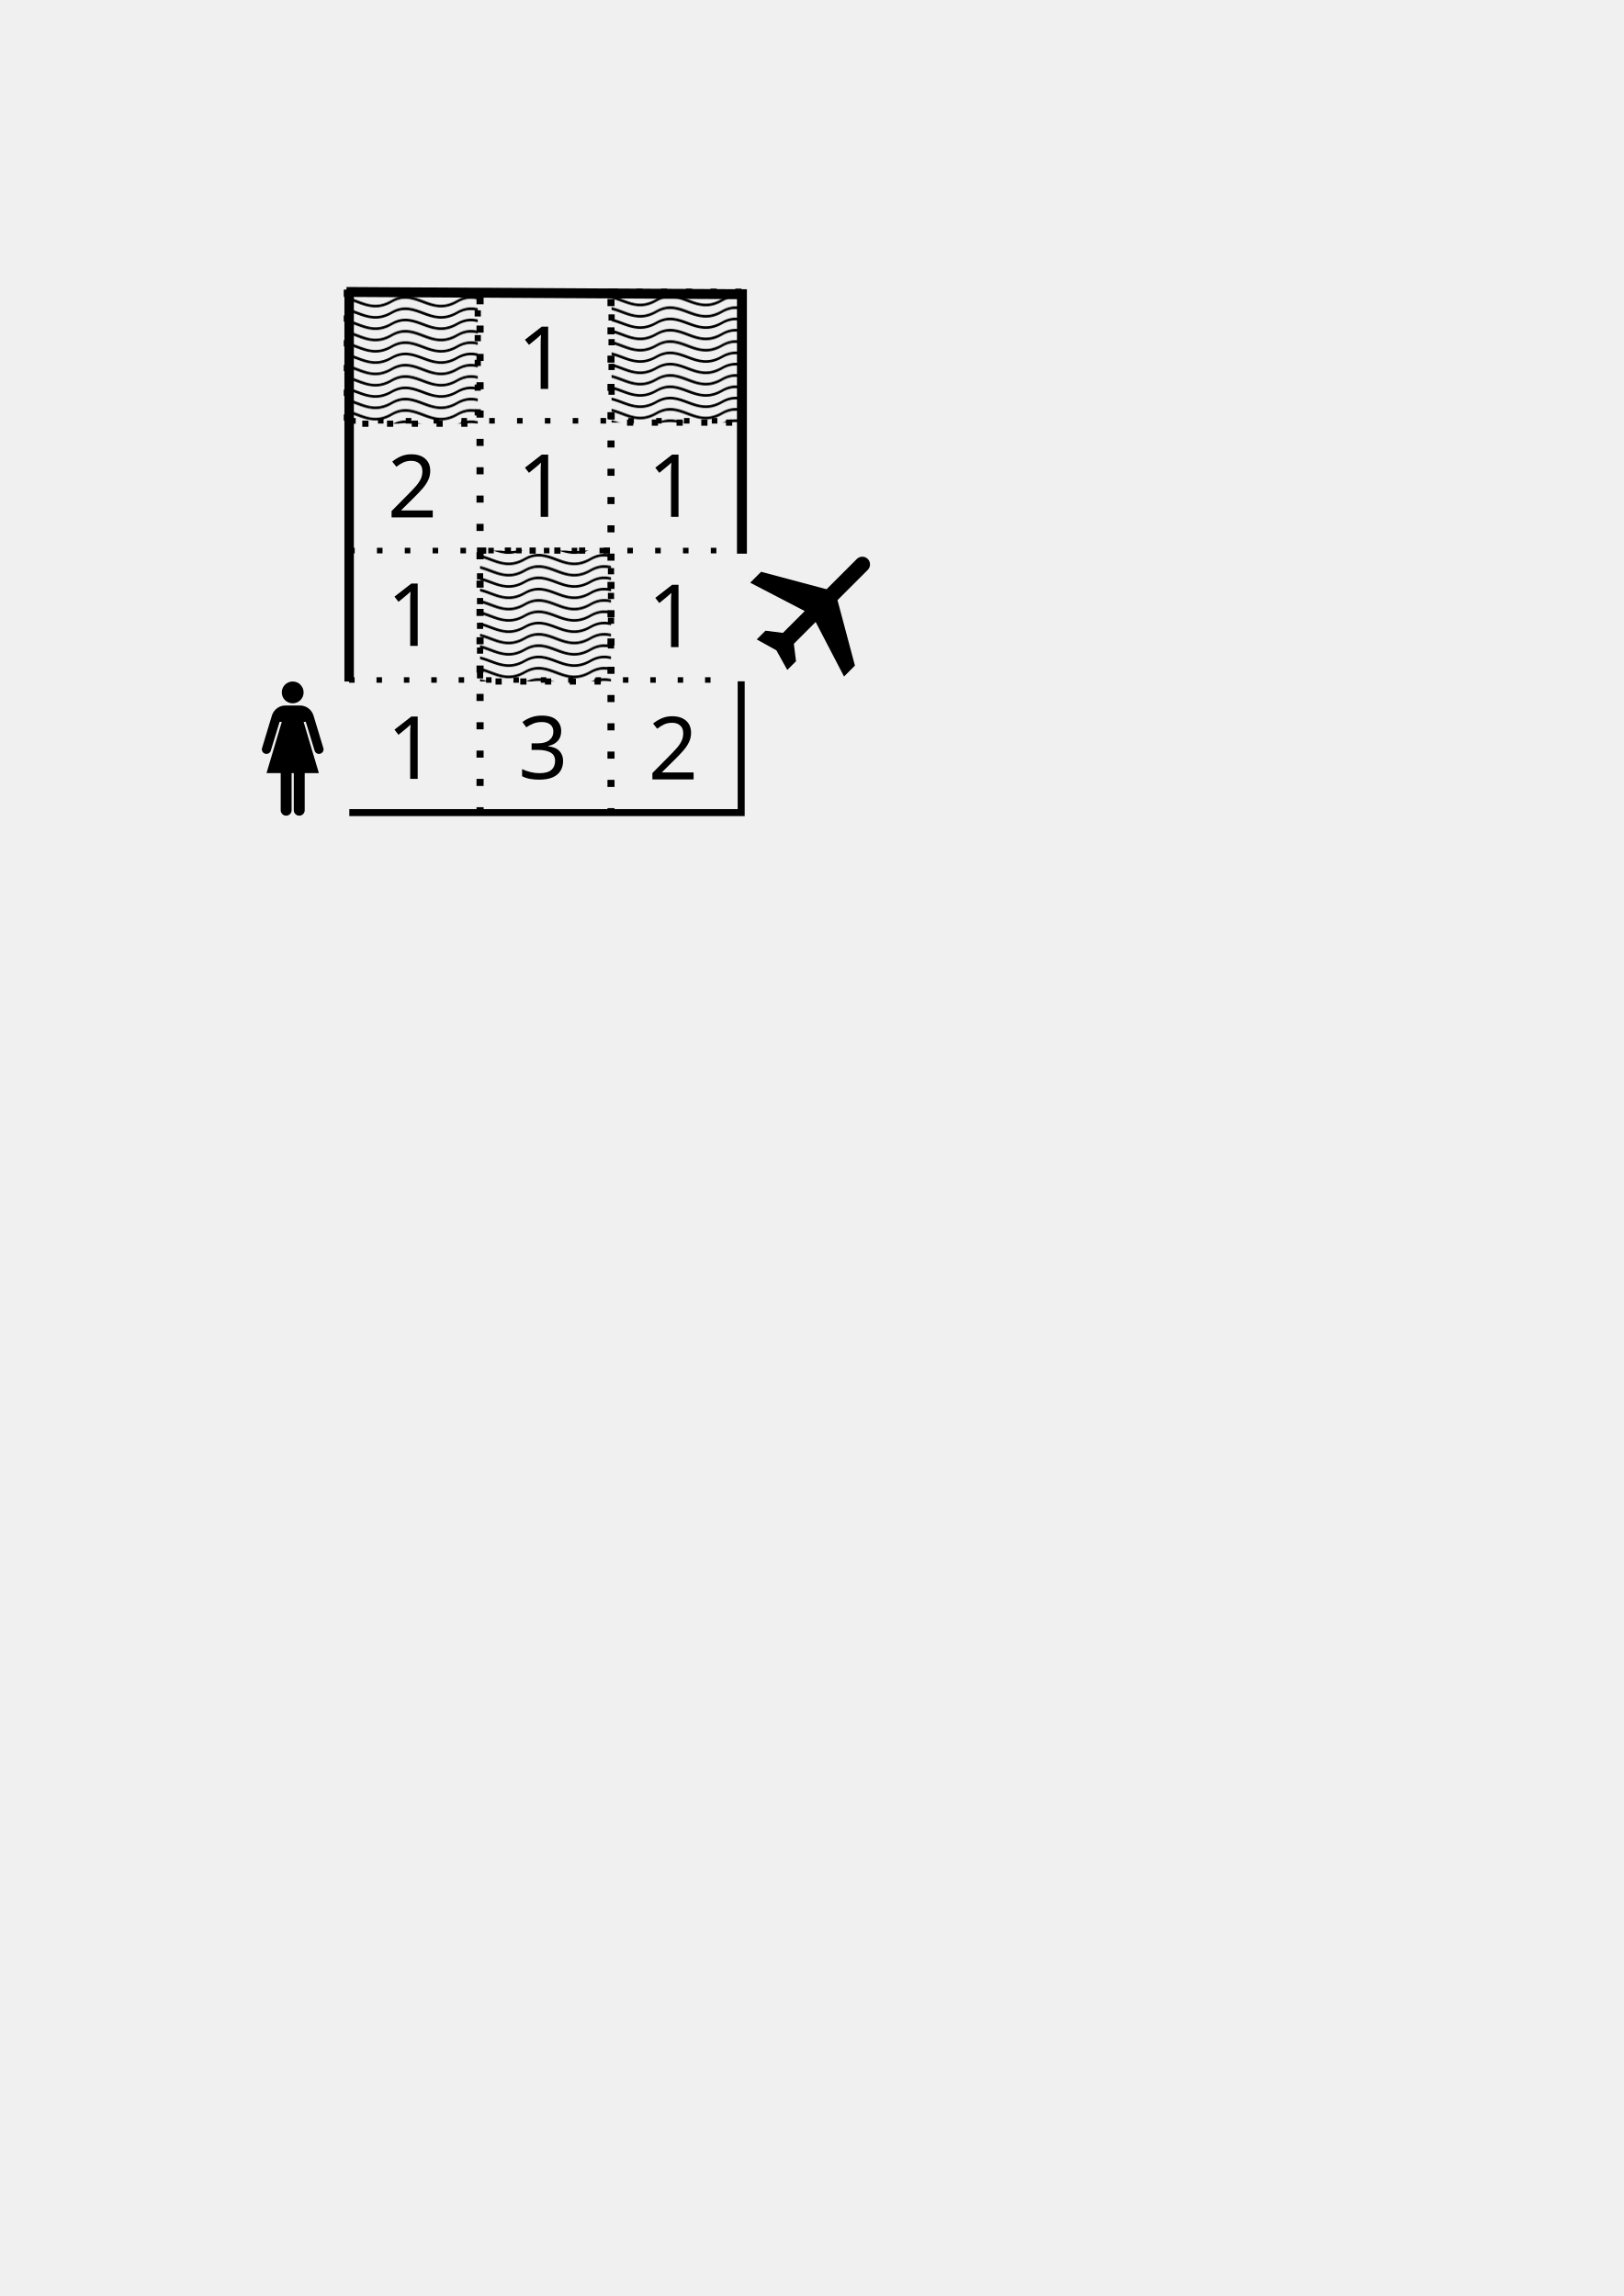
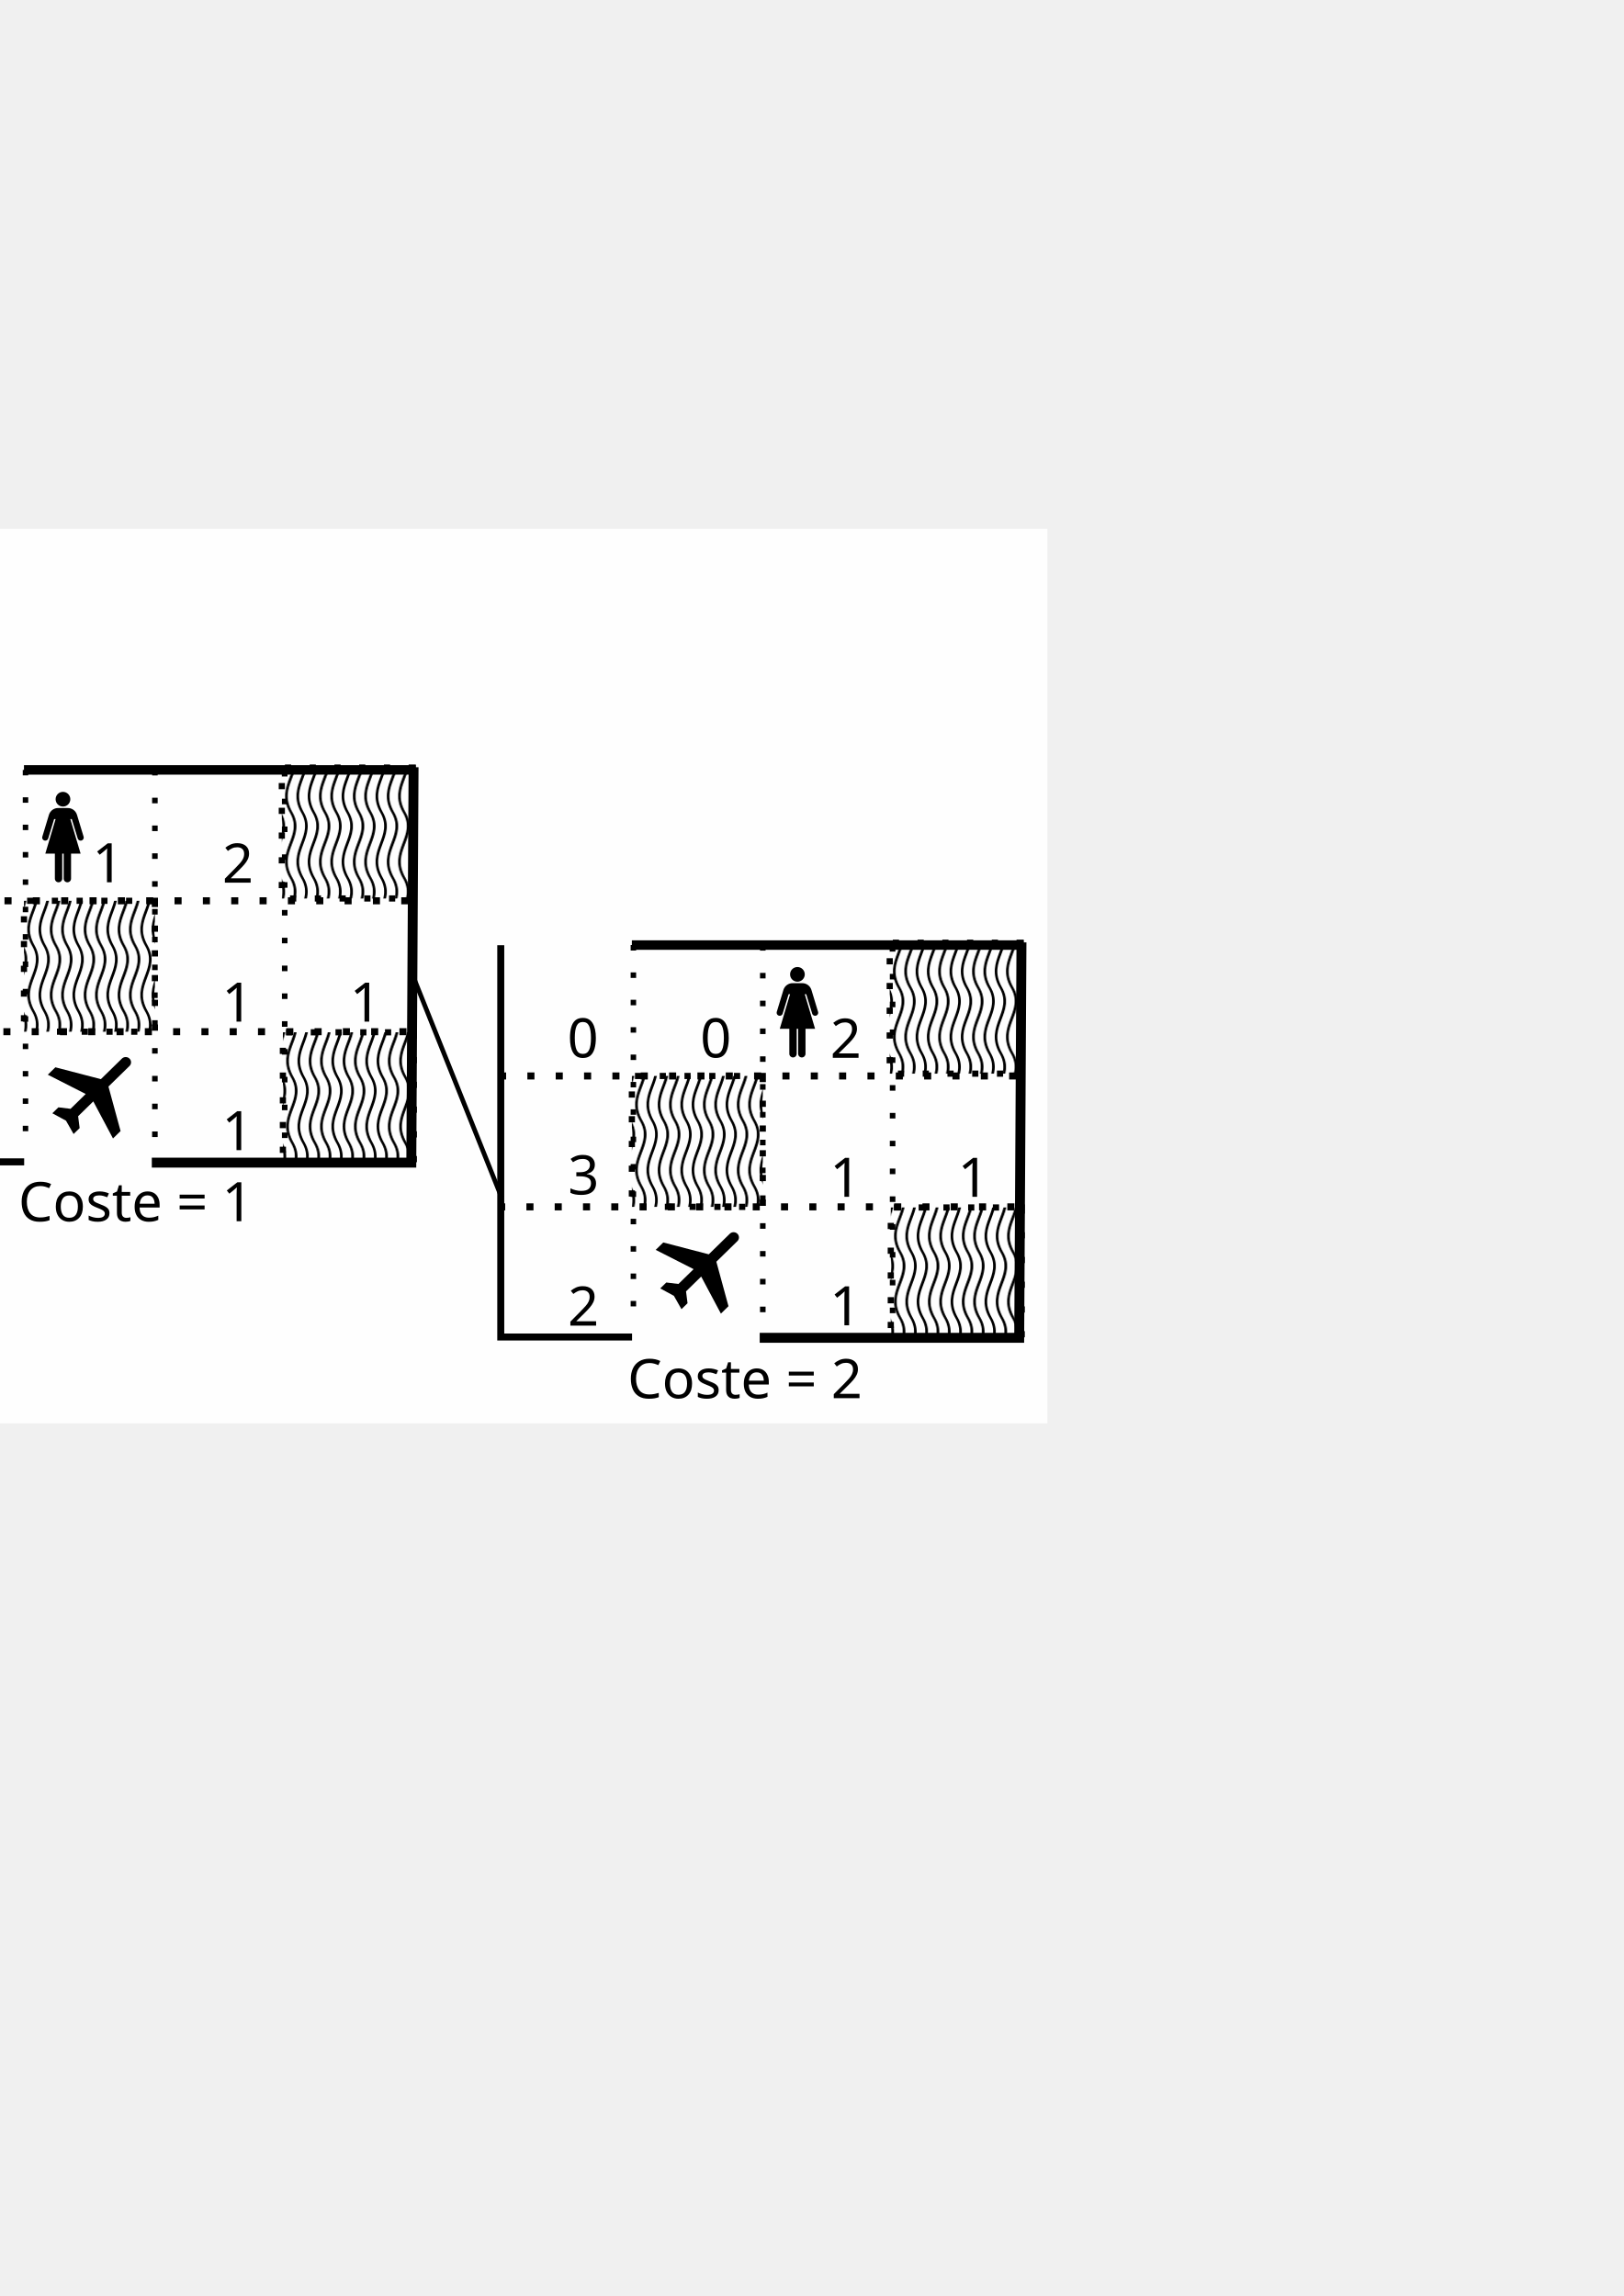
<svg xmlns="http://www.w3.org/2000/svg" xmlns:xlink="http://www.w3.org/1999/xlink" width="210mm" height="297mm" viewBox="0 0 744.094 1052.362" id="svg6262" version="1.1">
  <defs id="defs6264">
-     <pattern id="Wavy" height="5.181" width="30.066" patternUnits="userSpaceOnUse">
-       <path id="path8175" d="M 7.597,0.061 C 5.079,-0.187 2.656,0.302 -0.01,1.788 L -0.01,3.061 C 2.773,1.431 5.173,1.052 7.472,1.280 C 9.770,1.508 11.969,2.361 14.253,3.218 C 18.820,4.931 23.804,6.676 30.066,3.061 L 30.062,1.788 C 23.622,5.497 19.246,3.770 14.691,2.061 C 12.413,1.207 10.115,0.311 7.597,0.061 z " style="fill:black;stroke:none;" />
-     </pattern>
    <symbol id="ToiletsWomen">
      <g style="stroke:none" id="g8920">
        <circle cx="36" cy="10" r="5" id="circle8922" />
        <path d="m 35.5,64 a 2.5,2.5 0 0 1 -5,0 l 0,-17 -6.5,0 7,-23.5 -1,0 -4.1,13.4 a 2.1,2.1 0 0 1 -4,-1.2 L 26.5,20.5 A 6.5,6.5 0 0 1 33,16 l 6,0 a 6.5,6.5 0 0 1 6.5,4.5 l 4.6,15.2 a 2.1,2.1 0 0 1 -4,1.2 L 42,23.5 l -1,0 7,23.5 -6.5,0 0,17 a 2.5,2.5 0 0 1 -5,0 l 0,-17 -1,0 z" id="path8924" />
      </g>
    </symbol>
    <symbol id="DepartingFlights">
      <g style="stroke:none" id="g9622">
        <path d="M 56,11 42,25 12,17 7,22 32,35 22,45 l -8,-1 -4,4 9,5 5,9 4,-4 -1,-8 10,-10 13,25 5,-5 -8,-30 14,-14 a 3.54,3.54 0 0 0 -5,-5 z" id="path9624" />
      </g>
    </symbol>
-     <pattern patternTransform="translate(-61.05684,-118.1642)" id="pattern14888" xlink:href="#Wavy-5" />
-     <pattern id="Wavy-5" height="5.181" width="30.066" patternUnits="userSpaceOnUse">
-       <path id="path8175-7" d="M 7.597,0.061 C 5.079,-0.187 2.656,0.302 -0.01,1.788 L -0.01,3.061 C 2.773,1.431 5.173,1.052 7.472,1.280 C 9.770,1.508 11.969,2.361 14.253,3.218 C 18.820,4.931 23.804,6.676 30.066,3.061 L 30.062,1.788 C 23.622,5.497 19.246,3.770 14.691,2.061 C 12.413,1.207 10.115,0.311 7.597,0.061 z " style="fill:black;stroke:none;" />
+     <pattern xlink:href="#Wavy-8" id="pattern4953-9" patternTransform="translate(-85.23109,-592.0037)" />
+     <pattern id="Wavy-8" height="5.181" width="30.066" patternUnits="userSpaceOnUse">
+       <path id="path8175-0" d="M 7.597,0.061 C 5.079,-0.187 2.656,0.302 -0.01,1.788 L -0.01,3.061 C 2.773,1.431 5.173,1.052 7.472,1.280 C 9.770,1.508 11.969,2.361 14.253,3.218 C 18.820,4.931 23.804,6.676 30.066,3.061 L 30.062,1.788 C 23.622,5.497 19.246,3.770 14.691,2.061 C 12.413,1.207 10.115,0.311 7.597,0.061 z " style="fill:black;stroke:none;" />
    </pattern>
-     <pattern patternTransform="translate(60.27368,-118.6568)" id="pattern14913" xlink:href="#Wavy-0" />
-     <pattern id="Wavy-0" height="5.181" width="30.066" patternUnits="userSpaceOnUse">
-       <path id="path8175-4" d="M 7.597,0.061 C 5.079,-0.187 2.656,0.302 -0.01,1.788 L -0.01,3.061 C 2.773,1.431 5.173,1.052 7.472,1.280 C 9.770,1.508 11.969,2.361 14.253,3.218 C 18.820,4.931 23.804,6.676 30.066,3.061 L 30.062,1.788 C 23.622,5.497 19.246,3.770 14.691,2.061 C 12.413,1.207 10.115,0.311 7.597,0.061 z " style="fill:black;stroke:none;" />
+     <pattern patternTransform="translate(-146.2879,-710.1679)" id="pattern14888-2" xlink:href="#Wavy-5-7" />
+     <pattern id="Wavy-5-7" height="5.181" width="30.066" patternUnits="userSpaceOnUse">
+       <path id="path8175-7-9" d="M 7.597,0.061 C 5.079,-0.187 2.656,0.302 -0.01,1.788 L -0.01,3.061 C 2.773,1.431 5.173,1.052 7.472,1.280 C 9.770,1.508 11.969,2.361 14.253,3.218 C 18.820,4.931 23.804,6.676 30.066,3.061 L 30.062,1.788 C 23.622,5.497 19.246,3.770 14.691,2.061 C 12.413,1.207 10.115,0.311 7.597,0.061 z " style="fill:black;stroke:none;" />
+     </pattern>
+     <pattern patternTransform="translate(-24.95741,-710.6605)" id="pattern14913-5" xlink:href="#Wavy-0-6" />
+     <pattern id="Wavy-0-6" height="5.181" width="30.066" patternUnits="userSpaceOnUse">
+       <path id="path8175-4-0" d="M 7.597,0.061 C 5.079,-0.187 2.656,0.302 -0.01,1.788 L -0.01,3.061 C 2.773,1.431 5.173,1.052 7.472,1.280 C 9.770,1.508 11.969,2.361 14.253,3.218 C 18.820,4.931 23.804,6.676 30.066,3.061 L 30.062,1.788 C 23.622,5.497 19.246,3.770 14.691,2.061 C 12.413,1.207 10.115,0.311 7.597,0.061 z " style="fill:black;stroke:none;" />
+     </pattern>
+     <pattern xlink:href="#Wavy-4" id="pattern4953-98" patternTransform="translate(192.8784,-323.3469)" />
+     <pattern id="Wavy-4" height="5.181" width="30.066" patternUnits="userSpaceOnUse">
+       <path id="path8175-2" d="M 7.597,0.061 C 5.079,-0.187 2.656,0.302 -0.01,1.788 L -0.01,3.061 C 2.773,1.431 5.173,1.052 7.472,1.280 C 9.770,1.508 11.969,2.361 14.253,3.218 C 18.820,4.931 23.804,6.676 30.066,3.061 L 30.062,1.788 C 23.622,5.497 19.246,3.770 14.691,2.061 C 12.413,1.207 10.115,0.311 7.597,0.061 z " style="fill:black;stroke:none;" />
+     </pattern>
+     <pattern patternTransform="translate(131.8215,-441.5111)" id="pattern14888-3" xlink:href="#Wavy-5-73" />
+     <pattern id="Wavy-5-73" height="5.181" width="30.066" patternUnits="userSpaceOnUse">
+       <path id="path8175-7-8" d="M 7.597,0.061 C 5.079,-0.187 2.656,0.302 -0.01,1.788 L -0.01,3.061 C 2.773,1.431 5.173,1.052 7.472,1.280 C 9.770,1.508 11.969,2.361 14.253,3.218 C 18.820,4.931 23.804,6.676 30.066,3.061 L 30.062,1.788 C 23.622,5.497 19.246,3.770 14.691,2.061 C 12.413,1.207 10.115,0.311 7.597,0.061 z " style="fill:black;stroke:none;" />
+     </pattern>
+     <pattern patternTransform="translate(253.152,-442.0037)" id="pattern14913-6" xlink:href="#Wavy-0-3" />
+     <pattern id="Wavy-0-3" height="5.181" width="30.066" patternUnits="userSpaceOnUse">
+       <path id="path8175-4-56" d="M 7.597,0.061 C 5.079,-0.187 2.656,0.302 -0.01,1.788 L -0.01,3.061 C 2.773,1.431 5.173,1.052 7.472,1.280 C 9.770,1.508 11.969,2.361 14.253,3.218 C 18.820,4.931 23.804,6.676 30.066,3.061 L 30.062,1.788 C 23.622,5.497 19.246,3.770 14.691,2.061 C 12.413,1.207 10.115,0.311 7.597,0.061 z " style="fill:black;stroke:none;" />
+     </pattern>
+     <pattern patternTransform="translate(452.4152,-582.332)" id="pattern14913-6-1" xlink:href="#Wavy-0-3-8" />
+     <pattern id="Wavy-0-3-8" height="5.181" width="30.066" patternUnits="userSpaceOnUse">
+       <path id="path8175-4-56-7" d="M 7.597,0.061 C 5.079,-0.187 2.656,0.302 -0.01,1.788 L -0.01,3.061 C 2.773,1.431 5.173,1.052 7.472,1.280 C 9.770,1.508 11.969,2.361 14.253,3.218 C 18.820,4.931 23.804,6.676 30.066,3.061 L 30.062,1.788 C 23.622,5.497 19.246,3.770 14.691,2.061 C 12.413,1.207 10.115,0.311 7.597,0.061 z " style="fill:black;stroke:none;" />
+     </pattern>
+     <pattern patternTransform="translate(331.0847,-581.8394)" id="pattern14888-3-2" xlink:href="#Wavy-5-73-57" />
+     <pattern id="Wavy-5-73-57" height="5.181" width="30.066" patternUnits="userSpaceOnUse">
+       <path id="path8175-7-8-2" d="M 7.597,0.061 C 5.079,-0.187 2.656,0.302 -0.01,1.788 L -0.01,3.061 C 2.773,1.431 5.173,1.052 7.472,1.280 C 9.770,1.508 11.969,2.361 14.253,3.218 C 18.820,4.931 23.804,6.676 30.066,3.061 L 30.062,1.788 C 23.622,5.497 19.246,3.770 14.691,2.061 C 12.413,1.207 10.115,0.311 7.597,0.061 z " style="fill:black;stroke:none;" />
+     </pattern>
+     <pattern xlink:href="#Wavy-4-2" id="pattern4953-98-0" patternTransform="translate(392.1415,-463.6752)" />
+     <pattern id="Wavy-4-2" height="5.181" width="30.066" patternUnits="userSpaceOnUse">
+       <path id="path8175-2-3" d="M 7.597,0.061 C 5.079,-0.187 2.656,0.302 -0.01,1.788 L -0.01,3.061 C 2.773,1.431 5.173,1.052 7.472,1.280 C 9.770,1.508 11.969,2.361 14.253,3.218 C 18.820,4.931 23.804,6.676 30.066,3.061 L 30.062,1.788 C 23.622,5.497 19.246,3.770 14.691,2.061 C 12.413,1.207 10.115,0.311 7.597,0.061 z " style="fill:black;stroke:none;" />
    </pattern>
  </defs>
  <g id="layer1">
-     <path style="fill:none;fill-rule:evenodd;stroke:#000000;stroke-width:4.548;stroke-linecap:butt;stroke-linejoin:miter;stroke-miterlimit:4;stroke-dasharray:none;stroke-opacity:1" d="m 158.78,133.82 181.227,1.038 -10e-6,118.92" id="path6812" />
-     <path style="fill:none;fill-rule:evenodd;stroke:#000000;stroke-width:4.334;stroke-linecap:butt;stroke-linejoin:miter;stroke-miterlimit:4;stroke-dasharray:none;stroke-opacity:1" d="m 160,132.872 c 0,179.491 0,179.491 0,179.491" id="path6814" />
-     <path style="fill:none;fill-rule:evenodd;stroke:#000000;stroke-width:3.206;stroke-linecap:butt;stroke-linejoin:miter;stroke-miterlimit:4;stroke-dasharray:none;stroke-opacity:1" d="m 160.078,372.444 c 179.581,0 179.581,0 179.581,0 l 0,-60.169" id="path6816" />
-     <path style="fill:none;fill-rule:evenodd;stroke:#000000;stroke-width:2.55;stroke-linecap:butt;stroke-linejoin:miter;stroke-miterlimit:4;stroke-dasharray:2.55, 10.199;stroke-dashoffset:0;stroke-opacity:1" d="m 160,252.362 c 178.013,0 178.013,0 178.013,0 l 0,0" id="path6818" />
-     <path style="fill:none;fill-rule:evenodd;stroke:#000000;stroke-width:2.509;stroke-linecap:butt;stroke-linejoin:miter;stroke-miterlimit:4;stroke-dasharray:2.509, 10.038;stroke-dashoffset:0;stroke-opacity:1" d="m 160,311.662 c 172.415,0 172.415,0 172.415,0" id="path6820" />
-     <path style="fill:none;fill-rule:evenodd;stroke:#000000;stroke-width:3.247;stroke-linecap:butt;stroke-linejoin:miter;stroke-miterlimit:4;stroke-dasharray:3.247, 9.74;stroke-dashoffset:0;stroke-opacity:1" d="m 220,136.223 c 0,236.139 0,236.139 0,236.139" id="path6822" />
-     <path style="fill:none;fill-rule:evenodd;stroke:#000000;stroke-width:3.241;stroke-linecap:butt;stroke-linejoin:miter;stroke-miterlimit:4;stroke-dasharray:3.241, 9.723;stroke-dashoffset:0;stroke-opacity:1" d="m 280,137.061 c 0,235.301 0,235.301 0,235.301" id="path6824" />
-     <rect style="fill:url(#Wavy);fill-opacity:1.0;stroke:#000000;stroke-width:2.835;stroke-linejoin:miter;stroke-miterlimit:4;stroke-dasharray:2.835, 8.504;stroke-dashoffset:0;stroke-opacity:1" id="rect6826" width="60" height="60" x="220" y="252.362" />
-     <use id="use13242" style="fill:#000000;stroke:#000000" xlink:href="#ToiletsWomen" x="0" y="0" width="100%" height="100%" transform="translate(98.13575,307.3622)" />
-     <use id="use13285" style="fill:#000000;stroke:#000000" xlink:href="#DepartingFlights" x="0" y="0" width="100%" height="100%" transform="translate(336.7926,245.0756)" />
-     <text xml:space="preserve" style="font-style:normal;font-weight:normal;font-size:40px;line-height:125%;font-family:sans-serif;letter-spacing:0px;word-spacing:0px;fill:#000000;fill-opacity:1;stroke:none;stroke-width:1px;stroke-linecap:butt;stroke-linejoin:miter;stroke-opacity:1" x="177.209" y="356.992" id="text13301">
-       <tspan id="tspan13303" x="177.209" y="356.992">1</tspan>
+     <rect style="fill:#ffffff;fill-opacity:0.955;stroke:none;stroke-width:2.126;stroke-linejoin:miter;stroke-miterlimit:4;stroke-dasharray:none;stroke-dashoffset:0;stroke-opacity:1" id="rect6343" width="820" height="410" x="-340" y="242.362" />
+   </g>
+   <g id="layer2">
+     <g id="g5660" transform="translate(-547.9831,180.1473)">
+       <path id="path6812-9" d="m 458.183,73.549 -1.038,181.227 -118.92,-1e-5" style="fill:none;fill-rule:evenodd;stroke:#000000;stroke-width:4.548;stroke-linecap:butt;stroke-linejoin:miter;stroke-miterlimit:4;stroke-dasharray:none;stroke-opacity:1" />
+       <path id="path6814-1" d="m 459.132,74.769 c -179.491,0 -179.491,0 -179.491,0" style="fill:none;fill-rule:evenodd;stroke:#000000;stroke-width:4.334;stroke-linecap:butt;stroke-linejoin:miter;stroke-miterlimit:4;stroke-dasharray:none;stroke-opacity:1" />
+       <path id="path6816-4" d="m 219.56,74.847 c 0,179.581 0,179.581 0,179.581 l 60.169,0" style="fill:none;fill-rule:evenodd;stroke:#000000;stroke-width:3.206;stroke-linecap:butt;stroke-linejoin:miter;stroke-miterlimit:4;stroke-dasharray:none;stroke-opacity:1" />
+       <path id="path6818-3" d="m 339.641,74.769 c 0,178.013 0,178.013 0,178.013 l 0,0" style="fill:none;fill-rule:evenodd;stroke:#000000;stroke-width:2.55;stroke-linecap:butt;stroke-linejoin:miter;stroke-miterlimit:4;stroke-dasharray:2.55, 10.199;stroke-dashoffset:0;stroke-opacity:1" />
+       <path id="path6820-3" d="m 280.341,74.769 c 0,172.415 0,172.415 0,172.415" style="fill:none;fill-rule:evenodd;stroke:#000000;stroke-width:2.509;stroke-linecap:butt;stroke-linejoin:miter;stroke-miterlimit:4;stroke-dasharray:2.509, 10.038;stroke-dashoffset:0;stroke-opacity:1" />
+       <path id="path6822-3" d="m 455.78,134.769 c -236.139,0 -236.139,0 -236.139,0" style="fill:none;fill-rule:evenodd;stroke:#000000;stroke-width:3.247;stroke-linecap:butt;stroke-linejoin:miter;stroke-miterlimit:4;stroke-dasharray:3.247, 9.74;stroke-dashoffset:0;stroke-opacity:1" />
+       <path id="path6824-2" d="m 454.943,194.769 c -235.301,0 -235.301,0 -235.301,0" style="fill:none;fill-rule:evenodd;stroke:#000000;stroke-width:3.241;stroke-linecap:butt;stroke-linejoin:miter;stroke-miterlimit:4;stroke-dasharray:3.241, 9.723;stroke-dashoffset:0;stroke-opacity:1" />
+       <rect transform="matrix(0,1,-1,0,0,0)" y="-339.641" x="134.769" height="60" width="60" id="rect6826-5" style="fill:url(#pattern4953-9);fill-opacity:1;stroke:#000000;stroke-width:2.835;stroke-linejoin:miter;stroke-miterlimit:4;stroke-dasharray:2.835, 8.504;stroke-dashoffset:0;stroke-opacity:1" />
+       <use transform="matrix(0.6739882,0,0,0.6739882,212.0296,81.46473)" height="100%" width="100%" y="0" x="0" xlink:href="#ToiletsWomen" style="fill:#000000;stroke:#000000" id="use13242-1" />
+       <use transform="matrix(0.6948356,0,0,0.6795773,285.6994,199.5293)" height="100%" width="100%" y="0" x="0" xlink:href="#DepartingFlights" style="fill:#000000;stroke:#000000" id="use13285-0" />
+       <text id="text13301-1" y="126.285" x="250.061" style="font-style:normal;font-variant:normal;font-weight:normal;font-stretch:normal;font-size:25px;line-height:125%;font-family:sans-serif;-inkscape-font-specification:'sans-serif, Normal';text-align:start;letter-spacing:0px;word-spacing:0px;writing-mode:lr-tb;text-anchor:start;fill:#000000;fill-opacity:1;stroke:none;stroke-width:1px;stroke-linecap:butt;stroke-linejoin:miter;stroke-opacity:1" xml:space="preserve">
+         <tspan y="126.285" x="250.061" id="tspan13303-6">1</tspan>
+       </text>
+       <text id="text13301-8-0" y="189.051" x="250.348" style="font-style:normal;font-variant:normal;font-weight:normal;font-stretch:normal;font-size:25px;line-height:125%;font-family:sans-serif;-inkscape-font-specification:'sans-serif, Normal';text-align:start;letter-spacing:0px;word-spacing:0px;writing-mode:lr-tb;text-anchor:start;fill:#000000;fill-opacity:1;stroke:none;stroke-width:1px;stroke-linecap:butt;stroke-linejoin:miter;stroke-opacity:1" xml:space="preserve">
+         <tspan y="189.051" x="250.348" id="tspan13303-2-7">3</tspan>
+       </text>
+       <text id="text13301-4-5" y="249.21" x="250.257" style="font-style:normal;font-variant:normal;font-weight:normal;font-stretch:normal;font-size:25px;line-height:125%;font-family:sans-serif;-inkscape-font-specification:'sans-serif, Normal';text-align:start;letter-spacing:0px;word-spacing:0px;writing-mode:lr-tb;text-anchor:start;fill:#000000;fill-opacity:1;stroke:none;stroke-width:1px;stroke-linecap:butt;stroke-linejoin:miter;stroke-opacity:1" xml:space="preserve">
+         <tspan y="249.21" x="250.257" id="tspan13303-0-0">2</tspan>
+       </text>
+       <text id="text13301-5-8-9" y="126.285" x="310.963" style="font-style:normal;font-variant:normal;font-weight:normal;font-stretch:normal;font-size:25px;line-height:125%;font-family:sans-serif;-inkscape-font-specification:'sans-serif, Normal';text-align:start;letter-spacing:0px;word-spacing:0px;writing-mode:lr-tb;text-anchor:start;fill:#000000;fill-opacity:1;stroke:none;stroke-width:1px;stroke-linecap:butt;stroke-linejoin:miter;stroke-opacity:1" xml:space="preserve">
+         <tspan y="126.285" x="310.963" id="tspan13303-1-0-8">1</tspan>
+       </text>
+       <text id="text13393-5" y="126.444" x="370.518" style="font-style:normal;font-variant:normal;font-weight:normal;font-stretch:normal;font-size:25px;line-height:125%;font-family:sans-serif;-inkscape-font-specification:'sans-serif, Normal';text-align:start;letter-spacing:0px;word-spacing:0px;writing-mode:lr-tb;text-anchor:start;fill:#000000;fill-opacity:1;stroke:none;stroke-width:1px;stroke-linecap:butt;stroke-linejoin:miter;stroke-opacity:1" xml:space="preserve">
+         <tspan y="126.444" x="370.518" id="tspan13395-4">2</tspan>
+       </text>
+       <text id="text13397-5" y="190.149" x="370.323" style="font-style:normal;font-variant:normal;font-weight:normal;font-stretch:normal;font-size:25px;line-height:125%;font-family:sans-serif;-inkscape-font-specification:'sans-serif, Normal';text-align:start;letter-spacing:0px;word-spacing:0px;writing-mode:lr-tb;text-anchor:start;fill:#000000;fill-opacity:1;stroke:none;stroke-width:1px;stroke-linecap:butt;stroke-linejoin:miter;stroke-opacity:1" xml:space="preserve">
+         <tspan y="190.149" x="370.323" id="tspan13399-1">1</tspan>
+       </text>
+       <text id="text13401-5" y="249.051" x="370.323" style="font-style:normal;font-variant:normal;font-weight:normal;font-stretch:normal;font-size:25px;line-height:125%;font-family:sans-serif;-inkscape-font-specification:'sans-serif, Normal';text-align:start;letter-spacing:0px;word-spacing:0px;writing-mode:lr-tb;text-anchor:start;fill:#000000;fill-opacity:1;stroke:none;stroke-width:1px;stroke-linecap:butt;stroke-linejoin:miter;stroke-opacity:1" xml:space="preserve">
+         <tspan y="249.051" x="370.323" id="tspan13403-2">1</tspan>
+       </text>
+       <path id="path6818-0-3" d="m 399.132,75.224 c 0,178.013 0,178.013 0,178.013 l 0,0" style="fill:none;fill-rule:evenodd;stroke:#000000;stroke-width:2.55;stroke-linecap:butt;stroke-linejoin:miter;stroke-miterlimit:4;stroke-dasharray:2.55, 10.199;stroke-dashoffset:0;stroke-opacity:1" />
+       <rect transform="matrix(0,1,-1,0,0,0)" y="-457.806" x="73.712" height="60" width="60" id="rect6826-8-9" style="fill:url(#pattern14888-2);fill-opacity:1;stroke:#000000;stroke-width:2.835;stroke-linejoin:miter;stroke-miterlimit:4;stroke-dasharray:2.835, 8.504;stroke-dashoffset:0;stroke-opacity:1" />
+       <rect transform="matrix(0,1,-1,0,0,0)" y="-458.298" x="195.043" height="60" width="60" id="rect6826-3-6" style="fill:url(#pattern14913-5);fill-opacity:1;stroke:#000000;stroke-width:2.835;stroke-linejoin:miter;stroke-miterlimit:4;stroke-dasharray:2.835, 8.504;stroke-dashoffset:0;stroke-opacity:1" />
+       <text id="text13397-1-6" y="190.149" x="428.975" style="font-style:normal;font-variant:normal;font-weight:normal;font-stretch:normal;font-size:25px;line-height:125%;font-family:sans-serif;-inkscape-font-specification:'sans-serif, Normal';text-align:start;letter-spacing:0px;word-spacing:0px;writing-mode:lr-tb;text-anchor:start;fill:#000000;fill-opacity:1;stroke:none;stroke-width:1px;stroke-linecap:butt;stroke-linejoin:miter;stroke-opacity:1" xml:space="preserve">
+         <tspan y="190.149" x="428.975" id="tspan13399-3-7">1</tspan>
+       </text>
+     </g>
+   </g>
+   <g id="layer3" style="display:inline">
+     <g id="g6378">
+       <path id="path6812-90" d="m 189.527,351.658 -1.038,181.227 -118.92,-10e-6" style="fill:none;fill-rule:evenodd;stroke:#000000;stroke-width:4.548;stroke-linecap:butt;stroke-linejoin:miter;stroke-miterlimit:4;stroke-dasharray:none;stroke-opacity:1" />
+       <path id="path6814-0" d="m 190.475,352.878 c -179.491,0 -179.491,0 -179.491,0" style="fill:none;fill-rule:evenodd;stroke:#000000;stroke-width:4.334;stroke-linecap:butt;stroke-linejoin:miter;stroke-miterlimit:4;stroke-dasharray:none;stroke-opacity:1" />
+       <path id="path6816-7" d="m -49.097,352.957 c 0,179.581 0,179.581 0,179.581 l 60.169,0" style="fill:none;fill-rule:evenodd;stroke:#000000;stroke-width:3.206;stroke-linecap:butt;stroke-linejoin:miter;stroke-miterlimit:4;stroke-dasharray:none;stroke-opacity:1" />
+       <path id="path6818-7" d="m 70.985,352.878 c 0,178.013 0,178.013 0,178.013 l 0,0" style="fill:none;fill-rule:evenodd;stroke:#000000;stroke-width:2.55;stroke-linecap:butt;stroke-linejoin:miter;stroke-miterlimit:4;stroke-dasharray:2.55, 10.199;stroke-dashoffset:0;stroke-opacity:1" />
+       <path id="path6820-36" d="m 11.684,352.878 c 0,172.415 0,172.415 0,172.415" style="fill:none;fill-rule:evenodd;stroke:#000000;stroke-width:2.509;stroke-linecap:butt;stroke-linejoin:miter;stroke-miterlimit:4;stroke-dasharray:2.509, 10.038;stroke-dashoffset:0;stroke-opacity:1" />
+       <path id="path6822-2" d="m 187.124,412.878 c -236.139,0 -236.139,0 -236.139,0" style="fill:none;fill-rule:evenodd;stroke:#000000;stroke-width:3.247;stroke-linecap:butt;stroke-linejoin:miter;stroke-miterlimit:4;stroke-dasharray:3.247, 9.74;stroke-dashoffset:0;stroke-opacity:1" />
+       <path id="path6824-7" d="m 186.286,472.878 c -235.301,0 -235.301,0 -235.301,0" style="fill:none;fill-rule:evenodd;stroke:#000000;stroke-width:3.241;stroke-linecap:butt;stroke-linejoin:miter;stroke-miterlimit:4;stroke-dasharray:3.241, 9.723;stroke-dashoffset:0;stroke-opacity:1" />
+       <rect transform="matrix(0,1,-1,0,0,0)" y="-70.985" x="412.878" height="60" width="60" id="rect6826-1" style="fill:url(#pattern4953-98);fill-opacity:1;stroke:#000000;stroke-width:2.835;stroke-linejoin:miter;stroke-miterlimit:4;stroke-dasharray:2.835, 8.504;stroke-dashoffset:0;stroke-opacity:1" />
+       <use transform="matrix(0.6739882,0,0,0.6739882,4.589637,359.5742)" height="100%" width="100%" y="0" x="0" xlink:href="#ToiletsWomen" style="fill:#000000;stroke:#000000" id="use13242-76" />
+       <use transform="matrix(0.6948356,0,0,0.6795773,17.04262,477.6388)" height="100%" width="100%" y="0" x="0" xlink:href="#DepartingFlights" style="fill:#000000;stroke:#000000" id="use13285-1" />
+       <text id="text13301-20" y="404.394" x="-18.595" style="font-style:normal;font-variant:normal;font-weight:normal;font-stretch:normal;font-size:25px;line-height:125%;font-family:sans-serif;-inkscape-font-specification:'sans-serif, Normal';text-align:start;letter-spacing:0px;word-spacing:0px;writing-mode:lr-tb;text-anchor:start;fill:#000000;fill-opacity:1;stroke:none;stroke-width:1px;stroke-linecap:butt;stroke-linejoin:miter;stroke-opacity:1" xml:space="preserve">
+         <tspan y="404.394" x="-18.595" id="tspan13303-9">0</tspan>
+       </text>
+       <text id="text13301-8-7" y="467.16" x="-18.309" style="font-style:normal;font-variant:normal;font-weight:normal;font-stretch:normal;font-size:25px;line-height:125%;font-family:sans-serif;-inkscape-font-specification:'sans-serif, Normal';text-align:start;letter-spacing:0px;word-spacing:0px;writing-mode:lr-tb;text-anchor:start;fill:#000000;fill-opacity:1;stroke:none;stroke-width:1px;stroke-linecap:butt;stroke-linejoin:miter;stroke-opacity:1" xml:space="preserve">
+         <tspan y="467.16" x="-18.309" id="tspan13303-2-5">3</tspan>
+       </text>
+       <text id="text13301-4-7" y="527.32" x="-18.4" style="font-style:normal;font-variant:normal;font-weight:normal;font-stretch:normal;font-size:25px;line-height:125%;font-family:sans-serif;-inkscape-font-specification:'sans-serif, Normal';text-align:start;letter-spacing:0px;word-spacing:0px;writing-mode:lr-tb;text-anchor:start;fill:#000000;fill-opacity:1;stroke:none;stroke-width:1px;stroke-linecap:butt;stroke-linejoin:miter;stroke-opacity:1" xml:space="preserve">
+         <tspan y="527.32" x="-18.4" id="tspan13303-0-02">2</tspan>
+       </text>
+       <text id="text13301-5-8-1" y="404.394" x="42.306" style="font-style:normal;font-variant:normal;font-weight:normal;font-stretch:normal;font-size:25px;line-height:125%;font-family:sans-serif;-inkscape-font-specification:'sans-serif, Normal';text-align:start;letter-spacing:0px;word-spacing:0px;writing-mode:lr-tb;text-anchor:start;fill:#000000;fill-opacity:1;stroke:none;stroke-width:1px;stroke-linecap:butt;stroke-linejoin:miter;stroke-opacity:1" xml:space="preserve">
+         <tspan y="404.394" x="42.306" id="tspan13303-1-0-1">1</tspan>
+       </text>
+       <text id="text13393-7" y="404.553" x="101.861" style="font-style:normal;font-variant:normal;font-weight:normal;font-stretch:normal;font-size:25px;line-height:125%;font-family:sans-serif;-inkscape-font-specification:'sans-serif, Normal';text-align:start;letter-spacing:0px;word-spacing:0px;writing-mode:lr-tb;text-anchor:start;fill:#000000;fill-opacity:1;stroke:none;stroke-width:1px;stroke-linecap:butt;stroke-linejoin:miter;stroke-opacity:1" xml:space="preserve">
+         <tspan y="404.553" x="101.861" id="tspan13395-8">2</tspan>
+       </text>
+       <text id="text13397-4" y="468.259" x="101.666" style="font-style:normal;font-variant:normal;font-weight:normal;font-stretch:normal;font-size:25px;line-height:125%;font-family:sans-serif;-inkscape-font-specification:'sans-serif, Normal';text-align:start;letter-spacing:0px;word-spacing:0px;writing-mode:lr-tb;text-anchor:start;fill:#000000;fill-opacity:1;stroke:none;stroke-width:1px;stroke-linecap:butt;stroke-linejoin:miter;stroke-opacity:1" xml:space="preserve">
+         <tspan y="468.259" x="101.666" id="tspan13399-91">1</tspan>
+       </text>
+       <text id="text13401-4" y="527.161" x="101.666" style="font-style:normal;font-variant:normal;font-weight:normal;font-stretch:normal;font-size:25px;line-height:125%;font-family:sans-serif;-inkscape-font-specification:'sans-serif, Normal';text-align:start;letter-spacing:0px;word-spacing:0px;writing-mode:lr-tb;text-anchor:start;fill:#000000;fill-opacity:1;stroke:none;stroke-width:1px;stroke-linecap:butt;stroke-linejoin:miter;stroke-opacity:1" xml:space="preserve">
+         <tspan y="527.161" x="101.666" id="tspan13403-6">1</tspan>
+       </text>
+       <path id="path6818-0-9" d="m 130.475,353.333 c 0,178.013 0,178.013 0,178.013 l 0,0" style="fill:none;fill-rule:evenodd;stroke:#000000;stroke-width:2.55;stroke-linecap:butt;stroke-linejoin:miter;stroke-miterlimit:4;stroke-dasharray:2.55, 10.199;stroke-dashoffset:0;stroke-opacity:1" />
+       <rect transform="matrix(0,1,-1,0,0,0)" y="-189.149" x="351.822" height="60" width="60" id="rect6826-8-93" style="fill:url(#pattern14888-3);fill-opacity:1;stroke:#000000;stroke-width:2.835;stroke-linejoin:miter;stroke-miterlimit:4;stroke-dasharray:2.835, 8.504;stroke-dashoffset:0;stroke-opacity:1" />
+       <rect transform="matrix(0,1,-1,0,0,0)" y="-189.641" x="473.152" height="60" width="60" id="rect6826-3-3" style="fill:url(#pattern14913-6);fill-opacity:1;stroke:#000000;stroke-width:2.835;stroke-linejoin:miter;stroke-miterlimit:4;stroke-dasharray:2.835, 8.504;stroke-dashoffset:0;stroke-opacity:1" />
+       <text id="text13397-1-8" y="468.259" x="160.319" style="font-style:normal;font-variant:normal;font-weight:normal;font-stretch:normal;font-size:25px;line-height:125%;font-family:sans-serif;-inkscape-font-specification:'sans-serif, Normal';text-align:start;letter-spacing:0px;word-spacing:0px;writing-mode:lr-tb;text-anchor:start;fill:#000000;fill-opacity:1;stroke:none;stroke-width:1px;stroke-linecap:butt;stroke-linejoin:miter;stroke-opacity:1" xml:space="preserve">
+         <tspan y="468.259" x="160.319" id="tspan13399-3-6">1</tspan>
+       </text>
+       <text id="text5491" y="559.743" x="8.396" style="font-style:normal;font-variant:normal;font-weight:normal;font-stretch:normal;font-size:25px;line-height:125%;font-family:sans-serif;-inkscape-font-specification:'sans-serif, Normal';text-align:start;letter-spacing:0px;word-spacing:0px;writing-mode:lr-tb;text-anchor:start;fill:#000000;fill-opacity:1;stroke:none;stroke-width:1px;stroke-linecap:butt;stroke-linejoin:miter;stroke-opacity:1" xml:space="preserve">
+         <tspan y="559.743" x="8.396" id="tspan5493">Coste = 1</tspan>
+       </text>
+     </g>
+     <path style="fill:none;fill-rule:evenodd;stroke:#000000;stroke-width:2.126;stroke-linecap:butt;stroke-linejoin:miter;stroke-miterlimit:4;stroke-dasharray:none;stroke-opacity:1" d="m -90,342.362 c 40,100 40,100 40,100" id="path6326" />
+   </g>
+   <g id="layer4" style="display:inline">
+     <g id="g6295" transform="translate(138.2526,-118.981)">
+       <path id="path6812-90-8" d="m 329.855,550.922 -1.038,181.227 -118.92,-10e-6" style="fill:none;fill-rule:evenodd;stroke:#000000;stroke-width:4.548;stroke-linecap:butt;stroke-linejoin:miter;stroke-miterlimit:4;stroke-dasharray:none;stroke-opacity:1" />
+       <path id="path6814-0-4" d="m 330.804,552.142 c -179.491,0 -179.491,0 -179.491,0" style="fill:none;fill-rule:evenodd;stroke:#000000;stroke-width:4.334;stroke-linecap:butt;stroke-linejoin:miter;stroke-miterlimit:4;stroke-dasharray:none;stroke-opacity:1" />
+       <path id="path6816-7-7" d="m 91.231,552.22 c 0,179.581 0,179.581 0,179.581 l 60.169,0" style="fill:none;fill-rule:evenodd;stroke:#000000;stroke-width:3.206;stroke-linecap:butt;stroke-linejoin:miter;stroke-miterlimit:4;stroke-dasharray:none;stroke-opacity:1" />
+       <path id="path6818-7-7" d="m 211.313,552.142 c 0,178.013 0,178.013 0,178.013 l 0,0" style="fill:none;fill-rule:evenodd;stroke:#000000;stroke-width:2.55;stroke-linecap:butt;stroke-linejoin:miter;stroke-miterlimit:4;stroke-dasharray:2.55, 10.199;stroke-dashoffset:0;stroke-opacity:1" />
+       <path id="path6820-36-0" d="m 152.013,552.142 c 0,172.415 0,172.415 0,172.415" style="fill:none;fill-rule:evenodd;stroke:#000000;stroke-width:2.509;stroke-linecap:butt;stroke-linejoin:miter;stroke-miterlimit:4;stroke-dasharray:2.509, 10.038;stroke-dashoffset:0;stroke-opacity:1" />
+       <path id="path6822-2-0" d="m 327.452,612.142 c -236.139,0 -236.139,0 -236.139,0" style="fill:none;fill-rule:evenodd;stroke:#000000;stroke-width:3.247;stroke-linecap:butt;stroke-linejoin:miter;stroke-miterlimit:4;stroke-dasharray:3.247, 9.74;stroke-dashoffset:0;stroke-opacity:1" />
+       <path id="path6824-7-2" d="m 326.614,672.142 c -235.301,0 -235.301,0 -235.301,0" style="fill:none;fill-rule:evenodd;stroke:#000000;stroke-width:3.241;stroke-linecap:butt;stroke-linejoin:miter;stroke-miterlimit:4;stroke-dasharray:3.241, 9.723;stroke-dashoffset:0;stroke-opacity:1" />
+       <rect transform="matrix(0,1,-1,0,0,0)" y="-211.313" x="612.142" height="60" width="60" id="rect6826-1-7" style="fill:url(#pattern4953-98-0);fill-opacity:1;stroke:#000000;stroke-width:2.835;stroke-linejoin:miter;stroke-miterlimit:4;stroke-dasharray:2.835, 8.504;stroke-dashoffset:0;stroke-opacity:1" />
+       <use transform="matrix(0.6739882,0,0,0.6739882,202.918,558.8373)" height="100%" width="100%" y="0" x="0" xlink:href="#ToiletsWomen" style="fill:#000000;stroke:#000000" id="use13242-76-1" />
+       <use transform="matrix(0.6948356,0,0,0.6795773,157.371,676.9019)" height="100%" width="100%" y="0" x="0" xlink:href="#DepartingFlights" style="fill:#000000;stroke:#000000" id="use13285-1-5" />
+       <text id="text13301-20-4" y="603.658" x="121.733" style="font-style:normal;font-variant:normal;font-weight:normal;font-stretch:normal;font-size:25px;line-height:125%;font-family:sans-serif;-inkscape-font-specification:'sans-serif, Normal';text-align:start;letter-spacing:0px;word-spacing:0px;writing-mode:lr-tb;text-anchor:start;fill:#000000;fill-opacity:1;stroke:none;stroke-width:1px;stroke-linecap:butt;stroke-linejoin:miter;stroke-opacity:1" xml:space="preserve">
+         <tspan y="603.658" x="121.733" id="tspan13303-9-37">0</tspan>
+       </text>
+       <text id="text13301-8-7-9" y="666.424" x="122.02" style="font-style:normal;font-variant:normal;font-weight:normal;font-stretch:normal;font-size:25px;line-height:125%;font-family:sans-serif;-inkscape-font-specification:'sans-serif, Normal';text-align:start;letter-spacing:0px;word-spacing:0px;writing-mode:lr-tb;text-anchor:start;fill:#000000;fill-opacity:1;stroke:none;stroke-width:1px;stroke-linecap:butt;stroke-linejoin:miter;stroke-opacity:1" xml:space="preserve">
+         <tspan y="666.424" x="122.02" id="tspan13303-2-5-61">3</tspan>
+       </text>
+       <text id="text13301-4-7-1" y="726.583" x="121.928" style="font-style:normal;font-variant:normal;font-weight:normal;font-stretch:normal;font-size:25px;line-height:125%;font-family:sans-serif;-inkscape-font-specification:'sans-serif, Normal';text-align:start;letter-spacing:0px;word-spacing:0px;writing-mode:lr-tb;text-anchor:start;fill:#000000;fill-opacity:1;stroke:none;stroke-width:1px;stroke-linecap:butt;stroke-linejoin:miter;stroke-opacity:1" xml:space="preserve">
+         <tspan y="726.583" x="121.928" id="tspan13303-0-02-7">2</tspan>
+       </text>
+       <text id="text13301-5-8-1-23" y="603.658" x="182.634" style="font-style:normal;font-variant:normal;font-weight:normal;font-stretch:normal;font-size:25px;line-height:125%;font-family:sans-serif;-inkscape-font-specification:'sans-serif, Normal';text-align:start;letter-spacing:0px;word-spacing:0px;writing-mode:lr-tb;text-anchor:start;fill:#000000;fill-opacity:1;stroke:none;stroke-width:1px;stroke-linecap:butt;stroke-linejoin:miter;stroke-opacity:1" xml:space="preserve">
+         <tspan y="603.658" x="182.634" id="tspan13303-1-0-1-9">0</tspan>
+       </text>
+       <text id="text13393-7-4" y="603.816" x="242.19" style="font-style:normal;font-variant:normal;font-weight:normal;font-stretch:normal;font-size:25px;line-height:125%;font-family:sans-serif;-inkscape-font-specification:'sans-serif, Normal';text-align:start;letter-spacing:0px;word-spacing:0px;writing-mode:lr-tb;text-anchor:start;fill:#000000;fill-opacity:1;stroke:none;stroke-width:1px;stroke-linecap:butt;stroke-linejoin:miter;stroke-opacity:1" xml:space="preserve">
+         <tspan y="603.816" x="242.19" id="tspan13395-8-4">2</tspan>
+       </text>
+       <text id="text13397-4-1" y="667.522" x="241.994" style="font-style:normal;font-variant:normal;font-weight:normal;font-stretch:normal;font-size:25px;line-height:125%;font-family:sans-serif;-inkscape-font-specification:'sans-serif, Normal';text-align:start;letter-spacing:0px;word-spacing:0px;writing-mode:lr-tb;text-anchor:start;fill:#000000;fill-opacity:1;stroke:none;stroke-width:1px;stroke-linecap:butt;stroke-linejoin:miter;stroke-opacity:1" xml:space="preserve">
+         <tspan y="667.522" x="241.994" id="tspan13399-91-9">1</tspan>
+       </text>
+       <text id="text13401-4-1" y="726.424" x="241.994" style="font-style:normal;font-variant:normal;font-weight:normal;font-stretch:normal;font-size:25px;line-height:125%;font-family:sans-serif;-inkscape-font-specification:'sans-serif, Normal';text-align:start;letter-spacing:0px;word-spacing:0px;writing-mode:lr-tb;text-anchor:start;fill:#000000;fill-opacity:1;stroke:none;stroke-width:1px;stroke-linecap:butt;stroke-linejoin:miter;stroke-opacity:1" xml:space="preserve">
+         <tspan y="726.424" x="241.994" id="tspan13403-6-0">1</tspan>
+       </text>
+       <path id="path6818-0-9-1" d="m 270.804,552.596 c 0,178.013 0,178.013 0,178.013 l 0,0" style="fill:none;fill-rule:evenodd;stroke:#000000;stroke-width:2.55;stroke-linecap:butt;stroke-linejoin:miter;stroke-miterlimit:4;stroke-dasharray:2.55, 10.199;stroke-dashoffset:0;stroke-opacity:1" />
+       <rect transform="matrix(0,1,-1,0,0,0)" y="-329.477" x="551.085" height="60" width="60" id="rect6826-8-93-5" style="fill:url(#pattern14888-3-2);fill-opacity:1;stroke:#000000;stroke-width:2.835;stroke-linejoin:miter;stroke-miterlimit:4;stroke-dasharray:2.835, 8.504;stroke-dashoffset:0;stroke-opacity:1" />
+       <rect transform="matrix(0,1,-1,0,0,0)" y="-329.97" x="672.415" height="60" width="60" id="rect6826-3-3-5" style="fill:url(#pattern14913-6-1);fill-opacity:1;stroke:#000000;stroke-width:2.835;stroke-linejoin:miter;stroke-miterlimit:4;stroke-dasharray:2.835, 8.504;stroke-dashoffset:0;stroke-opacity:1" />
+       <text id="text13397-1-8-1" y="667.522" x="300.647" style="font-style:normal;font-variant:normal;font-weight:normal;font-stretch:normal;font-size:25px;line-height:125%;font-family:sans-serif;-inkscape-font-specification:'sans-serif, Normal';text-align:start;letter-spacing:0px;word-spacing:0px;writing-mode:lr-tb;text-anchor:start;fill:#000000;fill-opacity:1;stroke:none;stroke-width:1px;stroke-linecap:butt;stroke-linejoin:miter;stroke-opacity:1" xml:space="preserve">
+         <tspan y="667.522" x="300.647" id="tspan13399-3-6-0">1</tspan>
+       </text>
+     </g>
+     <text xml:space="preserve" style="font-style:normal;font-variant:normal;font-weight:normal;font-stretch:normal;font-size:25px;line-height:125%;font-family:sans-serif;-inkscape-font-specification:'sans-serif, Normal';text-align:start;letter-spacing:0px;word-spacing:0px;writing-mode:lr-tb;text-anchor:start;fill:#000000;fill-opacity:1;stroke:none;stroke-width:1px;stroke-linecap:butt;stroke-linejoin:miter;stroke-opacity:1" x="287.565" y="640.863" id="text5491-7">
+       <tspan id="tspan5493-0" x="287.565" y="640.863">Coste = 2</tspan>
    </text>
-     <text xml:space="preserve" style="font-style:normal;font-weight:normal;font-size:40px;line-height:125%;font-family:sans-serif;letter-spacing:0px;word-spacing:0px;fill:#000000;fill-opacity:1;stroke:none;stroke-width:1px;stroke-linecap:butt;stroke-linejoin:miter;stroke-opacity:1" x="237.46" y="356.943" id="text13301-8">
-       <tspan id="tspan13303-2" x="237.46" y="356.943">3</tspan>
-     </text>
-     <text xml:space="preserve" style="font-style:normal;font-weight:normal;font-size:40px;line-height:125%;font-family:sans-serif;letter-spacing:0px;word-spacing:0px;fill:#000000;fill-opacity:1;stroke:none;stroke-width:1px;stroke-linecap:butt;stroke-linejoin:miter;stroke-opacity:1" x="297.054" y="357.246" id="text13301-4">
-       <tspan id="tspan13303-0" x="297.054" y="357.246">2</tspan>
-     </text>
-     <text xml:space="preserve" style="font-style:normal;font-weight:normal;font-size:40px;line-height:125%;font-family:sans-serif;letter-spacing:0px;word-spacing:0px;fill:#000000;fill-opacity:1;stroke:none;stroke-width:1px;stroke-linecap:butt;stroke-linejoin:miter;stroke-opacity:1" x="296.741" y="296.604" id="text13301-0">
-       <tspan id="tspan13303-03" x="296.741" y="296.604">1</tspan>
-     </text>
-     <text xml:space="preserve" style="font-style:normal;font-weight:normal;font-size:40px;line-height:125%;font-family:sans-serif;letter-spacing:0px;word-spacing:0px;fill:#000000;fill-opacity:1;stroke:none;stroke-width:1px;stroke-linecap:butt;stroke-linejoin:miter;stroke-opacity:1" x="177.209" y="296.039" id="text13301-5-8">
-       <tspan id="tspan13303-1-0" x="177.209" y="296.039">1</tspan>
-     </text>
-     <text xml:space="preserve" style="font-style:normal;font-weight:normal;font-size:40px;line-height:125%;font-family:sans-serif;letter-spacing:0px;word-spacing:0px;fill:#000000;fill-opacity:1;stroke:none;stroke-width:1px;stroke-linecap:butt;stroke-linejoin:miter;stroke-opacity:1" x="177.522" y="237.174" id="text13393">
-       <tspan id="tspan13395" x="177.522" y="237.174">2</tspan>
-     </text>
-     <text xml:space="preserve" style="font-style:normal;font-weight:normal;font-size:40px;line-height:125%;font-family:sans-serif;letter-spacing:0px;word-spacing:0px;fill:#000000;fill-opacity:1;stroke:none;stroke-width:1px;stroke-linecap:butt;stroke-linejoin:miter;stroke-opacity:1" x="237.002" y="236.92" id="text13397">
-       <tspan id="tspan13399" x="237.002" y="236.92">1</tspan>
-     </text>
-     <text xml:space="preserve" style="font-style:normal;font-weight:normal;font-size:40px;line-height:125%;font-family:sans-serif;letter-spacing:0px;word-spacing:0px;fill:#000000;fill-opacity:1;stroke:none;stroke-width:1px;stroke-linecap:butt;stroke-linejoin:miter;stroke-opacity:1" x="296.741" y="236.92" id="text13401">
-       <tspan id="tspan13403" x="296.741" y="236.92">1</tspan>
-     </text>
-     <path style="fill:none;fill-rule:evenodd;stroke:#000000;stroke-width:2.55;stroke-linecap:butt;stroke-linejoin:miter;stroke-miterlimit:4;stroke-dasharray:2.55, 10.199;stroke-dashoffset:0;stroke-opacity:1" d="m 160.455,192.872 c 178.013,0 178.013,0 178.013,0 l 0,0" id="path6818-0" />
-     <rect style="fill:url(#pattern14888);fill-opacity:1;stroke:#000000;stroke-width:2.835;stroke-linejoin:miter;stroke-miterlimit:4;stroke-dasharray:2.835, 8.504;stroke-dashoffset:0;stroke-opacity:1" id="rect6826-8" width="60" height="60" x="158.943" y="134.198" />
-     <rect style="fill:url(#pattern14913);fill-opacity:1;stroke:#000000;stroke-width:2.835;stroke-linejoin:miter;stroke-miterlimit:4;stroke-dasharray:2.835, 8.504;stroke-dashoffset:0;stroke-opacity:1" id="rect6826-3" width="60" height="60" x="280.274" y="133.705" />
-     <text xml:space="preserve" style="font-style:normal;font-weight:normal;font-size:40px;line-height:125%;font-family:sans-serif;letter-spacing:0px;word-spacing:0px;fill:#000000;fill-opacity:1;stroke:none;stroke-width:1px;stroke-linecap:butt;stroke-linejoin:miter;stroke-opacity:1" x="237.002" y="178.268" id="text13397-1">
-       <tspan id="tspan13399-3" x="237.002" y="178.268">1</tspan>
-     </text>
+     <path style="fill:none;fill-rule:evenodd;stroke:#000000;stroke-width:2.126;stroke-linecap:butt;stroke-linejoin:miter;stroke-miterlimit:4;stroke-dasharray:none;stroke-opacity:1" d="m 189.857,448.83 c 40,100 40,100 40,100" id="path6326-3" />
  </g>
</svg>
